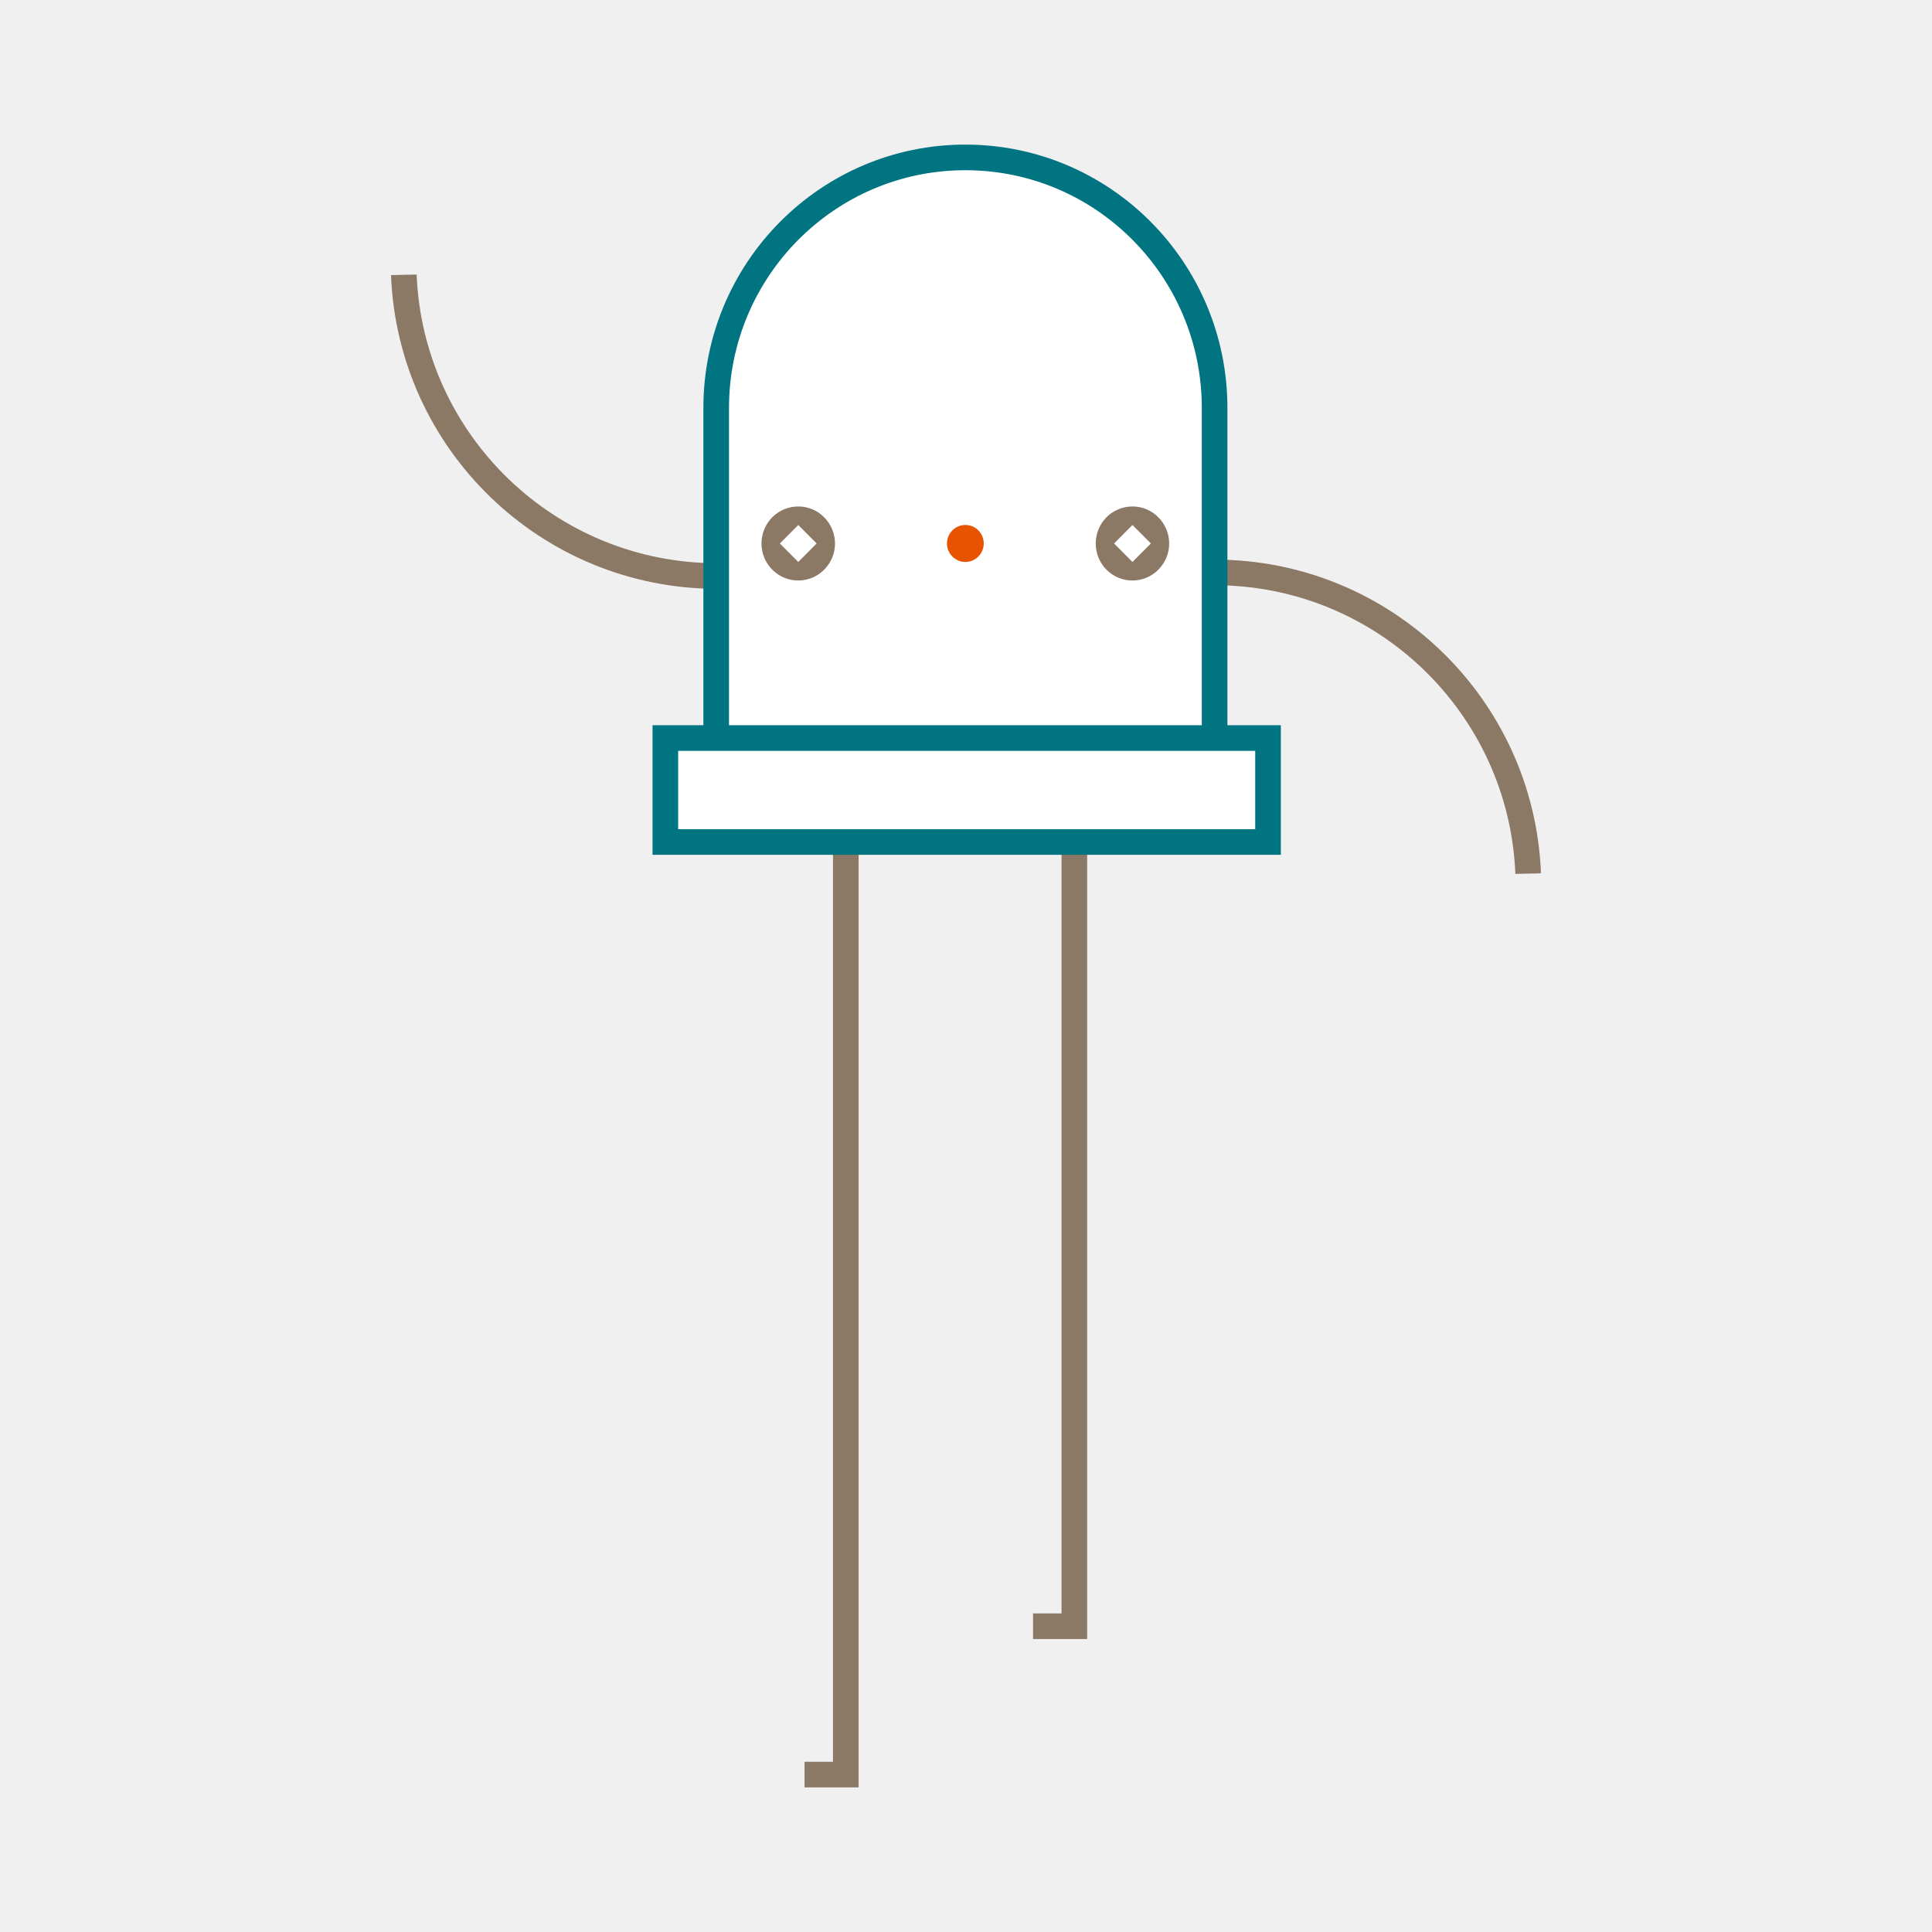
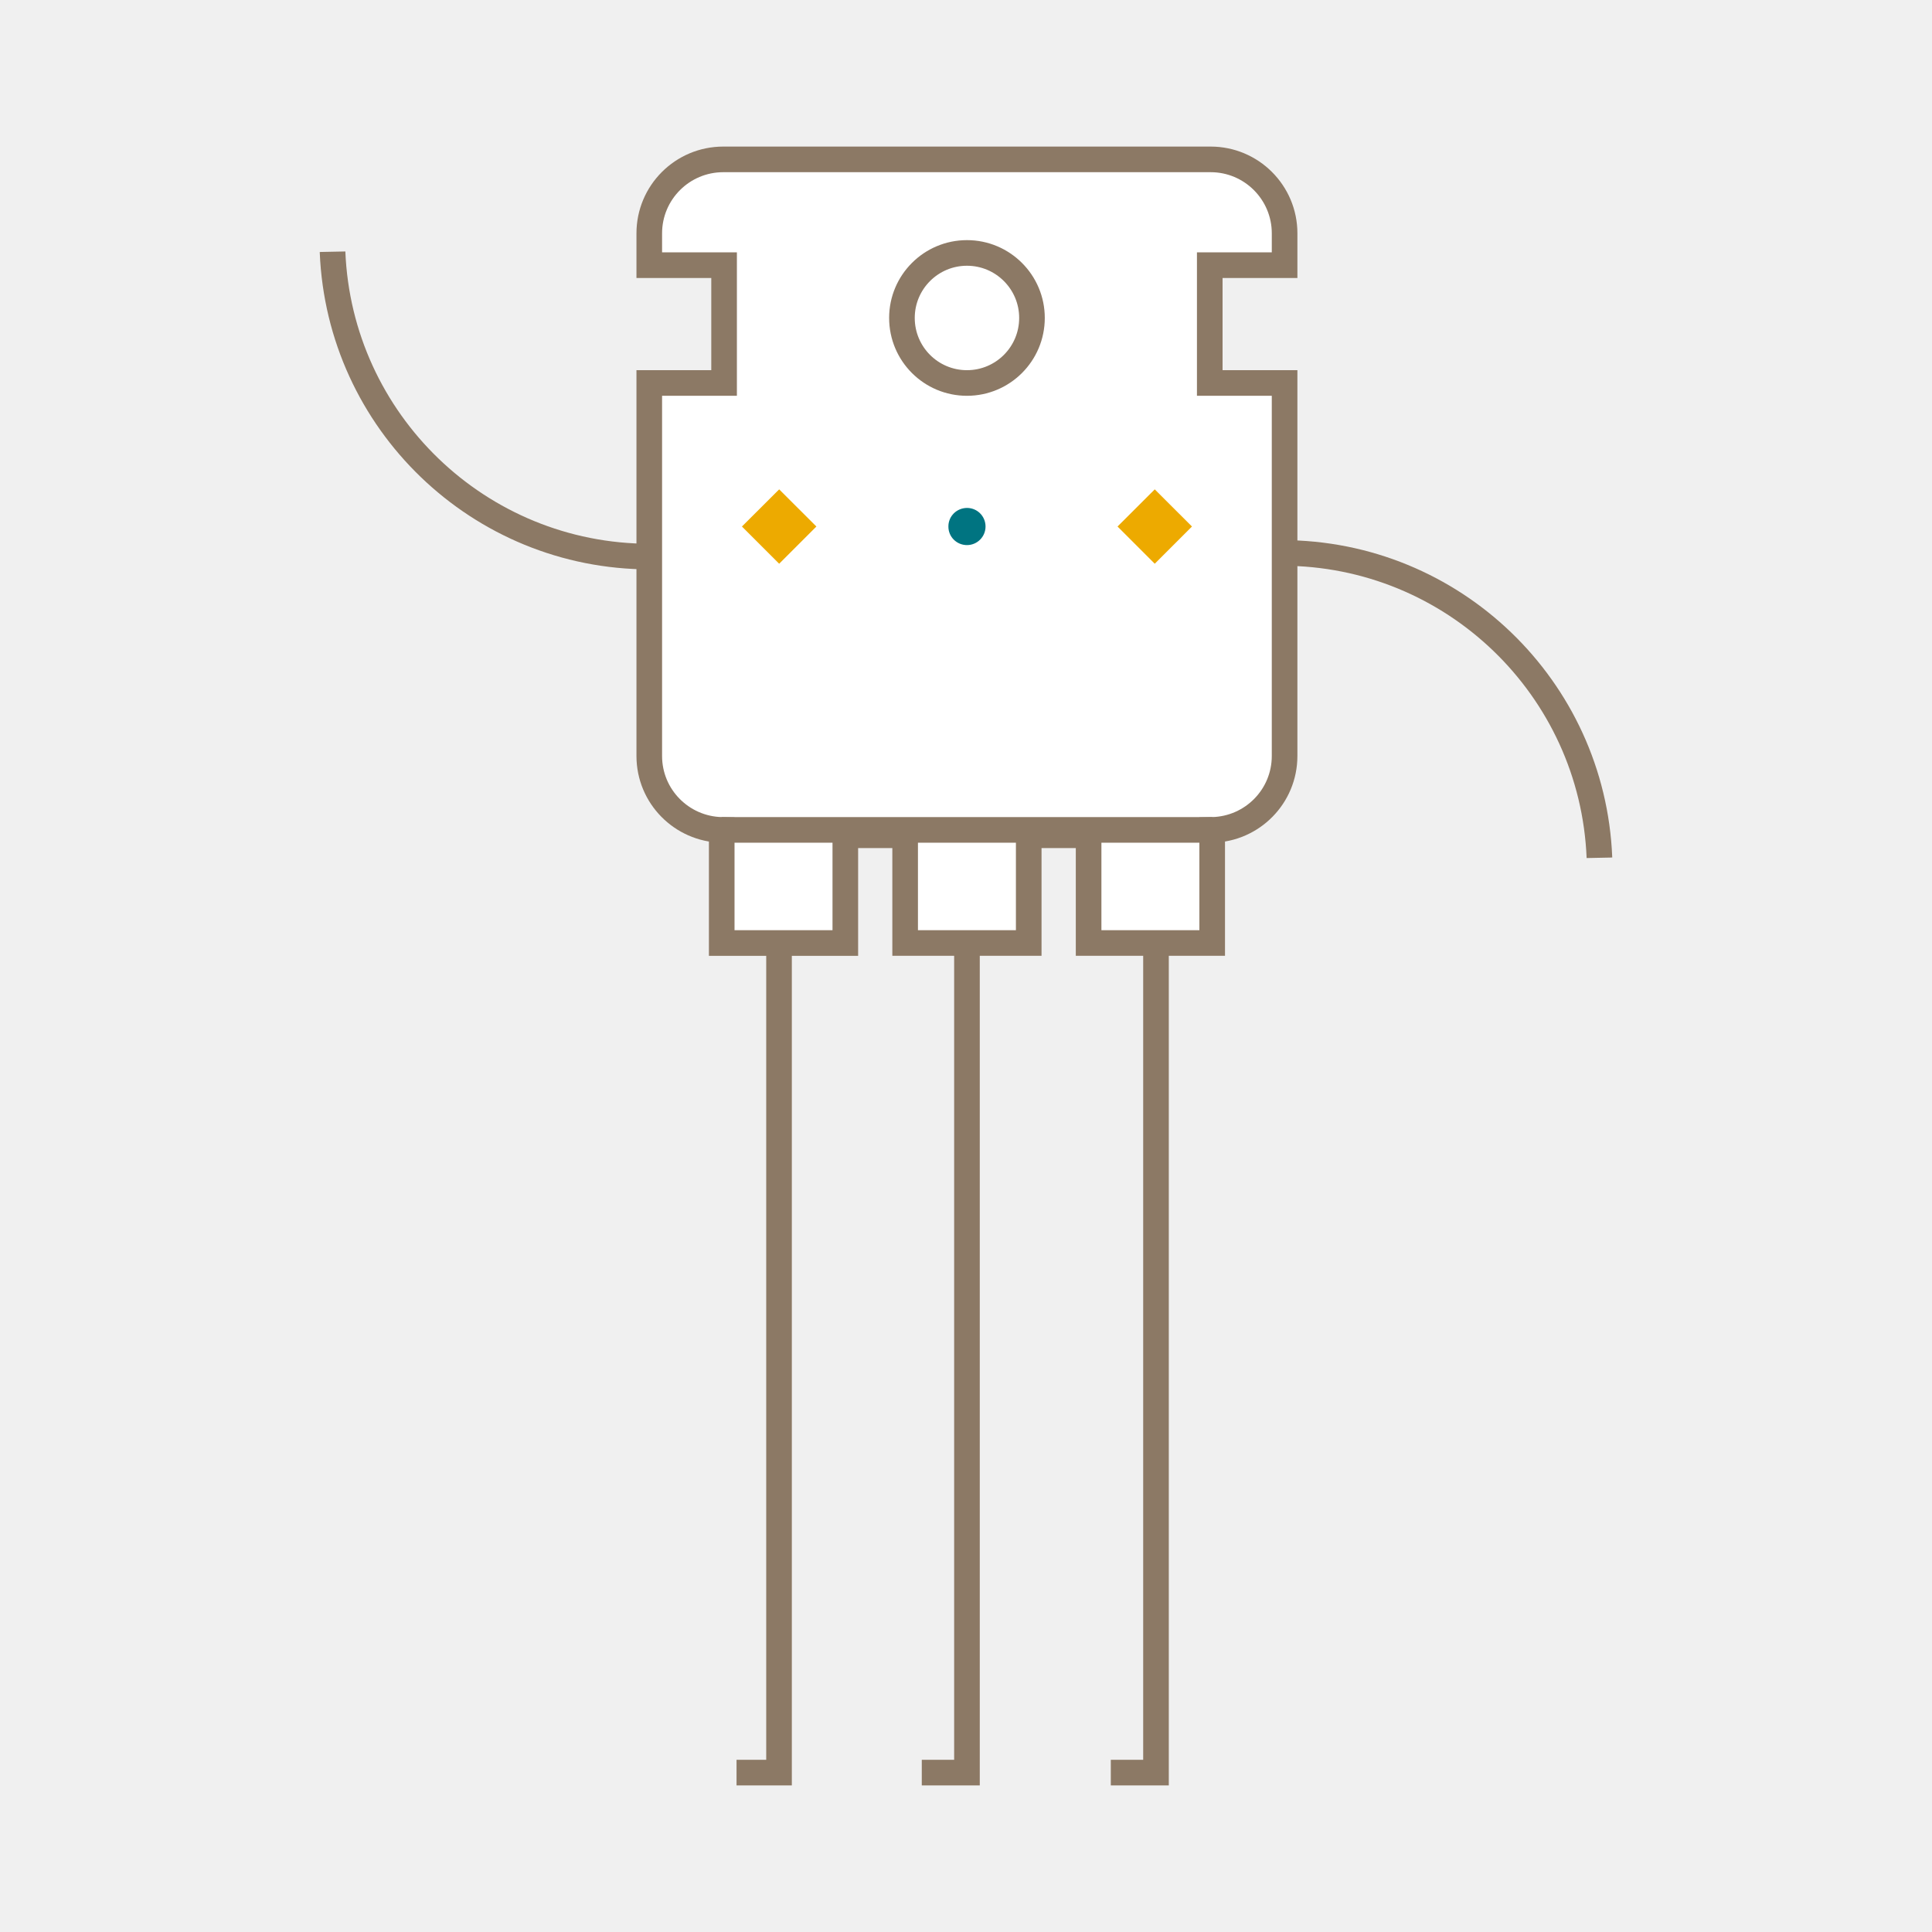
<svg xmlns="http://www.w3.org/2000/svg" version="1.1" x="0px" y="0px" width="198.43px" height="198.431px" viewBox="0 0 198.43 198.431" enable-background="new 0 0 198.43 198.431" xml:space="preserve">
  <g id="Guides_For_Artboard">
</g>
  <g id="Layer_1">
    <g>
-       <path fill="#FFFFFF" stroke="#E75300" stroke-width="2.631" stroke-miterlimit="10" d="M-1815.387,685.211    c0,4.023-3.273,7.288-7.295,7.288h-48.01c-4.022,0-7.288-3.265-7.288-7.288v-61.12c0-4.029,3.266-7.291,7.288-7.291h48.01    c4.021,0,7.295,3.262,7.295,7.291V685.211z" />
-       <path fill="none" stroke="#8C7965" stroke-width="2.631" stroke-miterlimit="10" d="M-1908.648,645.741v-0.046    c0.672,16.689,14.416,30.007,31.264,30.004" />
-       <path fill="none" stroke="#8C7965" stroke-width="2.631" stroke-miterlimit="10" d="M-1815.232,675.483    c16.848,0.003,30.584-13.323,31.264-30.008" />
-       <polyline fill="none" stroke="#8C7965" stroke-width="2.631" stroke-miterlimit="10" points="-1827.824,691.999     -1827.824,780.685 -1832.279,780.685   " />
-       <polyline fill="none" stroke="#8C7965" stroke-width="2.631" stroke-miterlimit="10" points="-1864.854,691.999     -1864.854,780.685 -1869.302,780.685   " />
-       <rect x="-1831.855" y="671.567" fill="#E75300" width="7.336" height="2.352" />
-       <rect x="-1868.846" y="671.567" fill="#E75300" width="7.326" height="2.352" />
-       <path fill="#EDAA00" d="M-1843.02,672.749c0.016,2.02-1.629,3.646-3.652,3.655c-2.029-0.003-3.666-1.64-3.666-3.663" />
-       <line fill="none" stroke="#E75300" stroke-width="2.631" stroke-miterlimit="10" x1="-1877.979" y1="627.219" x2="-1815.387" y2="627.219" />
+       <path fill="#FFFFFF" stroke="#E75300" stroke-width="2.631" stroke-miterlimit="10" d="M-1453.23,1333.809    c0,4.023-3.273,7.289-7.295,7.289h-48.009c-4.022,0-7.288-3.266-7.288-7.289v-61.119c0-4.029,3.266-7.291,7.288-7.291h48.009    c4.021,0,7.295,3.262,7.295,7.291V1333.809z" />
+       <path fill="none" stroke="#8C7965" stroke-width="2.631" stroke-miterlimit="10" d="M-1546.492,1294.34v-0.047    c0.672,16.689,14.416,30.008,31.264,30.004" />
+       <path fill="none" stroke="#8C7965" stroke-width="2.631" stroke-miterlimit="10" d="M-1453.076,1324.082    c16.848,0.002,30.584-13.324,31.264-30.008" />
+       <polyline fill="none" stroke="#8C7965" stroke-width="2.631" stroke-miterlimit="10" points="-1465.668,1340.598     -1465.668,1429.283 -1470.123,1429.283   " />
+       <polyline fill="none" stroke="#8C7965" stroke-width="2.631" stroke-miterlimit="10" points="-1502.698,1340.598     -1502.698,1429.283 -1507.145,1429.283   " />
+       <rect x="-1469.699" y="1320.166" fill="#E75300" width="7.336" height="2.352" />
+       <rect x="-1506.689" y="1320.166" fill="#E75300" width="7.326" height="2.352" />
+       <path fill="#EDAA00" d="M-1480.863,1321.348c0.016,2.02-1.628,3.645-3.652,3.654c-2.029-0.002-3.666-1.639-3.666-3.662" />
+       <line fill="none" stroke="#E75300" stroke-width="2.631" stroke-miterlimit="10" x1="-1515.823" y1="1275.816" x2="-1453.23" y2="1275.816" />
    </g>
  </g>
  <g id="Layer_2">
    <g>
-       <path fill="none" stroke="#8C7965" stroke-width="2.631" stroke-miterlimit="10" d="M-1558.117,689.057v0.047    c-0.758-18.83-16.264-33.869-35.291-33.869" />
-       <path fill="none" stroke="#8C7965" stroke-width="2.631" stroke-miterlimit="10" d="M-1697.641,621.822v-0.051    c0.758,18.838,16.273,33.873,35.291,33.869" />
-       <polyline fill="none" stroke="#8C7965" stroke-width="2.631" stroke-miterlimit="10" points="-1639.967,685.688     -1639.967,774.154 -1644.996,774.154   " />
-       <polyline fill="none" stroke="#8C7965" stroke-width="2.631" stroke-miterlimit="10" points="-1614.543,685.688     -1614.543,774.154 -1619.564,774.154   " />
-       <path fill="#FFFFFF" stroke="#EDAA00" stroke-width="2.631" stroke-miterlimit="10" d="M-1591.838,646.158    c0-19.512-15.82-35.314-35.326-35.314s-35.324,15.803-35.324,35.314c0,11.719,5.727,22.068,14.512,28.496v10.738h15.715v-7.049    c1.664,0.25,3.363,0.41,5.098,0.41s3.434-0.16,5.107-0.41v7.049h15.697v-10.734    C-1597.574,668.227-1591.838,657.877-1591.838,646.158z" />
-       <path fill="#E75300" d="M-1628.619,653.762c-0.818-0.814-0.811-2.113,0-2.928c0.803-0.803,2.107-0.803,2.92,0    c0.801,0.814,0.801,2.125,0,2.928C-1626.512,654.572-1627.816,654.572-1628.619,653.762" />
-       <polygon fill="#007481" points="-1602.141,650.967 -1604.938,650.967 -1604.938,648.166 -1607.615,648.166 -1607.615,650.967     -1610.42,650.967 -1610.42,653.627 -1607.615,653.627 -1607.615,656.438 -1604.938,656.438 -1604.938,653.627 -1602.141,653.627       " />
-       <polygon fill="#007481" points="-1643.916,650.967 -1646.713,650.967 -1646.713,648.166 -1649.373,648.166 -1649.373,650.967     -1652.188,650.967 -1652.188,653.627 -1649.373,653.627 -1649.373,656.438 -1646.713,656.438 -1646.713,653.627     -1643.916,653.627   " />
+       <path fill="none" stroke="#8C7965" stroke-width="2.631" stroke-miterlimit="10" d="M-2568.353,1364.619v0.047    c-0.758-18.83-16.264-33.869-35.291-33.869" />
+       <path fill="none" stroke="#8C7965" stroke-width="2.631" stroke-miterlimit="10" d="M-2707.876,1297.385v-0.051    c0.758,18.838,16.273,33.873,35.291,33.869" />
+       <polyline fill="none" stroke="#8C7965" stroke-width="2.631" stroke-miterlimit="10" points="-2650.202,1361.25     -2650.202,1449.717 -2655.231,1449.717   " />
+       <polyline fill="none" stroke="#8C7965" stroke-width="2.631" stroke-miterlimit="10" points="-2624.779,1361.25     -2624.779,1449.717 -2629.8,1449.717   " />
+       <path fill="#FFFFFF" stroke="#EDAA00" stroke-width="2.631" stroke-miterlimit="10" d="M-2602.074,1321.721    c0-19.512-15.82-35.314-35.326-35.314c-19.506,0-35.324,15.803-35.324,35.314c0,11.719,5.727,22.068,14.512,28.496v10.738h15.715    v-7.049c1.664,0.25,3.363,0.41,5.098,0.41c1.734,0,3.433-0.16,5.107-0.41v7.049h15.697v-10.734    C-2607.81,1343.789-2602.074,1333.439-2602.074,1321.721z" />
+       <path fill="#E75300" d="M-2638.854,1329.324c-0.818-0.814-0.811-2.113,0-2.928c0.803-0.803,2.107-0.803,2.919,0    c0.801,0.814,0.801,2.125,0,2.928C-2636.748,1330.135-2638.052,1330.135-2638.854,1329.324" />
+       <polygon fill="#007481" points="-2612.376,1326.529 -2615.173,1326.529 -2615.173,1323.729 -2617.851,1323.729     -2617.851,1326.529 -2620.656,1326.529 -2620.656,1329.189 -2617.851,1329.189 -2617.851,1332 -2615.173,1332 -2615.173,1329.189     -2612.376,1329.189   " />
+       <polygon fill="#007481" points="-2654.151,1326.529 -2656.948,1326.529 -2656.948,1323.729 -2659.608,1323.729     -2659.608,1326.529 -2662.423,1326.529 -2662.423,1329.189 -2659.608,1329.189 -2659.608,1332 -2656.948,1332 -2656.948,1329.189     -2654.151,1329.189   " />
    </g>
  </g>
  <g id="Layer_3">
    <g>
-       <path fill="none" stroke="#8C7965" stroke-width="2.631" stroke-miterlimit="10" d="M-2612.976,700.867v-0.048    c0.703,17.401,15.027,31.288,32.6,31.285" />
-       <path fill="none" stroke="#8C7965" stroke-width="2.631" stroke-miterlimit="10" d="M-2482.859,762.971v0.044    c-0.701-17.394-15.027-31.285-32.604-31.285" />
-       <polyline fill="none" stroke="#8C7965" stroke-width="2.631" stroke-miterlimit="10" points="-2567.121,771.794     -2567.121,856.999 -2571.484,856.999   " />
-       <polyline fill="none" stroke="#8C7965" stroke-width="2.631" stroke-miterlimit="10" points="-2547.818,771.794     -2547.818,856.999 -2552.458,856.999   " />
-       <polyline fill="none" stroke="#8C7965" stroke-width="2.631" stroke-miterlimit="10" points="-2528.404,771.794     -2528.404,856.999 -2533.044,856.999   " />
-       <path fill="#FFFFFF" stroke="#8C7965" stroke-width="2.631" stroke-miterlimit="10" d="M-2515.195,702.175v-3.27    c0-4.193-3.402-7.595-7.596-7.595h-50.055c-4.199,0-7.602,3.401-7.602,7.595v3.27h7.684v12.1h-7.684v38.311    c0,4.143,3.318,7.499,7.441,7.592v11.617h12.693v-11.065h6.145v11.065h12.693v-11.065h6.15v11.065h12.693v-11.617    c4.121-0.093,7.436-3.449,7.436-7.592v-38.311h-7.686v-12.1H-2515.195z" />
-       <line fill="none" stroke="#8C7965" stroke-width="2.631" stroke-miterlimit="10" x1="-2573.005" y1="760.177" x2="-2522.63" y2="760.177" />
-       <path fill="none" stroke="#8C7965" stroke-width="2.631" stroke-miterlimit="10" d="M-2541.14,707.593    c0-3.678-2.99-6.674-6.678-6.674c-3.691,0-6.678,2.996-6.678,6.674c0,3.695,2.986,6.683,6.678,6.683    C-2544.13,714.275-2541.14,711.288-2541.14,707.593z" />
-       <polygon fill="#EDAA00" points="-2532.353,729.017 -2528.531,732.84 -2524.708,729.017 -2528.531,725.2   " />
-       <polygon fill="#EDAA00" points="-2570.931,729.017 -2567.105,732.84 -2563.283,729.017 -2567.105,725.2   " />
-       <path fill="#007481" d="M-2549.724,729.017c-0.008-1.063,0.854-1.903,1.91-1.908c1.055,0,1.904,0.85,1.904,1.908    s-0.859,1.908-1.904,1.908C-2548.875,730.925-2549.732,730.075-2549.724,729.017" />
+       <path fill="none" stroke="#8C7965" stroke-width="2.631" stroke-miterlimit="10" d="M34.156,25.928V25.88    c0.703,17.401,15.027,31.288,32.6,31.285" />
+       <path fill="none" stroke="#8C7965" stroke-width="2.631" stroke-miterlimit="10" d="M164.273,88.031v0.044    c-0.701-17.394-15.027-31.285-32.604-31.285" />
+       <polyline fill="none" stroke="#8C7965" stroke-width="2.631" stroke-miterlimit="10" points="80.012,96.854 80.012,182.06     75.648,182.06   " />
+       <polyline fill="none" stroke="#8C7965" stroke-width="2.631" stroke-miterlimit="10" points="99.314,96.854 99.314,182.06     94.674,182.06   " />
+       <polyline fill="none" stroke="#8C7965" stroke-width="2.631" stroke-miterlimit="10" points="118.729,96.854 118.729,182.06     114.088,182.06   " />
+       <path fill="#FFFFFF" stroke="#8C7965" stroke-width="2.631" stroke-miterlimit="10" d="M131.938,27.235v-3.27    c0-4.193-3.402-7.595-7.596-7.595H74.287c-4.199,0-7.602,3.401-7.602,7.595v3.27h7.684v12.1h-7.684v38.311    c0,4.143,3.318,7.499,7.441,7.592v11.617H86.82V85.789h6.145v11.065h12.693V85.789h6.15v11.065h12.693V85.237    c4.121-0.093,7.436-3.449,7.436-7.592V39.335h-7.686v-12.1H131.938z" />
+       <line fill="none" stroke="#8C7965" stroke-width="2.631" stroke-miterlimit="10" x1="74.127" y1="85.237" x2="124.502" y2="85.237" />
+       <path fill="none" stroke="#8C7965" stroke-width="2.631" stroke-miterlimit="10" d="M105.992,32.653    c0-3.678-2.99-6.674-6.678-6.674c-3.691,0-6.678,2.996-6.678,6.674c0,3.695,2.986,6.683,6.678,6.683    C103.002,39.336,105.992,36.349,105.992,32.653z" />
+       <polygon fill="#EDAA00" points="114.779,54.077 118.602,57.9 122.424,54.077 118.602,50.261   " />
+       <polygon fill="#EDAA00" points="76.201,54.077 80.027,57.9 83.85,54.077 80.027,50.261   " />
+       <path fill="#007481" d="M97.408,54.077c-0.008-1.063,0.854-1.903,1.91-1.908c1.055,0,1.904,0.85,1.904,1.908    s-0.859,1.908-1.904,1.908C98.258,55.985,97.4,55.136,97.408,54.077" />
    </g>
  </g>
  <g id="Layer_4">
    <g>
-       <path fill="none" stroke="#8C7965" stroke-width="2.631" stroke-miterlimit="10" d="M41.476,28.302v-0.049    c0.697,17.193,14.85,30.912,32.209,30.91" />
-       <polyline fill="none" stroke="#8C7965" stroke-width="2.631" stroke-miterlimit="10" points="86.87,86.479 86.87,182.263     82.632,182.263   " />
-       <polyline fill="none" stroke="#8C7965" stroke-width="2.631" stroke-miterlimit="10" points="110.345,86.479 110.345,167.026     106.103,167.026   " />
-       <path fill="none" stroke="#8C7965" stroke-width="2.631" stroke-miterlimit="10" d="M156.954,89.659V89.7    c-0.691-17.184-14.85-30.908-32.205-30.908" />
-       <path fill="#FFFFFF" stroke="#007481" stroke-width="2.631" stroke-miterlimit="10" d="M73.558,75.802V41.911    c0-14.219,11.463-25.744,25.594-25.744c14.137,0,25.598,11.525,25.598,25.744v33.891" />
-       <path fill="#E75300" d="M100.483,57.157c0.744-0.74,0.736-1.939,0-2.684c-0.734-0.738-1.924-0.738-2.668,0    c-0.736,0.744-0.736,1.953,0,2.684C98.552,57.905,99.749,57.905,100.483,57.157" />
-       <path fill="#8C7965" d="M84.651,53.132c-1.469-1.486-3.85-1.486-5.338,0c-1.471,1.488-1.471,3.891,0,5.375    c1.479,1.486,3.869,1.486,5.338,0C86.138,57.015,86.126,54.62,84.651,53.132 M81.989,57.72l-1.893-1.902l1.893-1.896l1.885,1.896    L81.989,57.72z" />
-       <path fill="#8C7965" d="M118.974,53.132c-1.463-1.486-3.85-1.486-5.338,0c-1.461,1.488-1.461,3.891,0,5.375    c1.48,1.486,3.875,1.486,5.338,0C120.462,57.015,120.446,54.62,118.974,53.132 M116.31,57.72l-1.885-1.902l1.885-1.896    l1.895,1.896L116.31,57.72z" />
-       <rect x="68.337" y="75.802" fill="#FFFFFF" stroke="#007481" stroke-width="2.631" stroke-miterlimit="10" width="61.9" height="10.678" />
+       <path fill="none" stroke="#8C7965" stroke-width="2.631" stroke-miterlimit="10" d="M-2638.115,950.002v-0.049    c0.697,17.193,14.85,30.912,32.209,30.91" />
+       <polyline fill="none" stroke="#8C7965" stroke-width="2.631" stroke-miterlimit="10" points="-2592.721,1008.18     -2592.721,1103.963 -2596.959,1103.963   " />
+       <polyline fill="none" stroke="#8C7965" stroke-width="2.631" stroke-miterlimit="10" points="-2569.246,1008.18     -2569.246,1088.727 -2573.488,1088.727   " />
+       <path fill="none" stroke="#8C7965" stroke-width="2.631" stroke-miterlimit="10" d="M-2522.637,1011.359v0.041    c-0.691-17.184-14.85-30.908-32.205-30.908" />
+       <path fill="#FFFFFF" stroke="#007481" stroke-width="2.631" stroke-miterlimit="10" d="M-2606.033,997.502v-33.891    c0-14.219,11.463-25.744,25.594-25.744c14.137,0,25.598,11.525,25.598,25.744v33.891" />
+       <path fill="#E75300" d="M-2579.107,978.857c0.744-0.74,0.736-1.939,0-2.684c-0.734-0.738-1.924-0.738-2.668,0    c-0.736,0.744-0.736,1.953,0,2.684C-2581.039,979.605-2579.842,979.605-2579.107,978.857" />
+       <path fill="#8C7965" d="M-2594.939,974.832c-1.469-1.486-3.85-1.486-5.338,0c-1.471,1.488-1.471,3.891,0,5.375    c1.479,1.486,3.869,1.486,5.338,0C-2593.453,978.715-2593.465,976.32-2594.939,974.832 M-2597.602,979.42l-1.893-1.902    l1.893-1.896l1.885,1.896L-2597.602,979.42z" />
+       <path fill="#8C7965" d="M-2560.617,974.832c-1.463-1.486-3.85-1.486-5.338,0c-1.461,1.488-1.461,3.891,0,5.375    c1.48,1.486,3.875,1.486,5.338,0C-2559.129,978.715-2559.145,976.32-2560.617,974.832 M-2563.281,979.42l-1.885-1.902l1.885-1.896    l1.895,1.896L-2563.281,979.42z" />
+       <rect x="-2611.254" y="997.502" fill="#FFFFFF" stroke="#007481" stroke-width="2.631" stroke-miterlimit="10" width="61.9" height="10.678" />
    </g>
  </g>
</svg>
